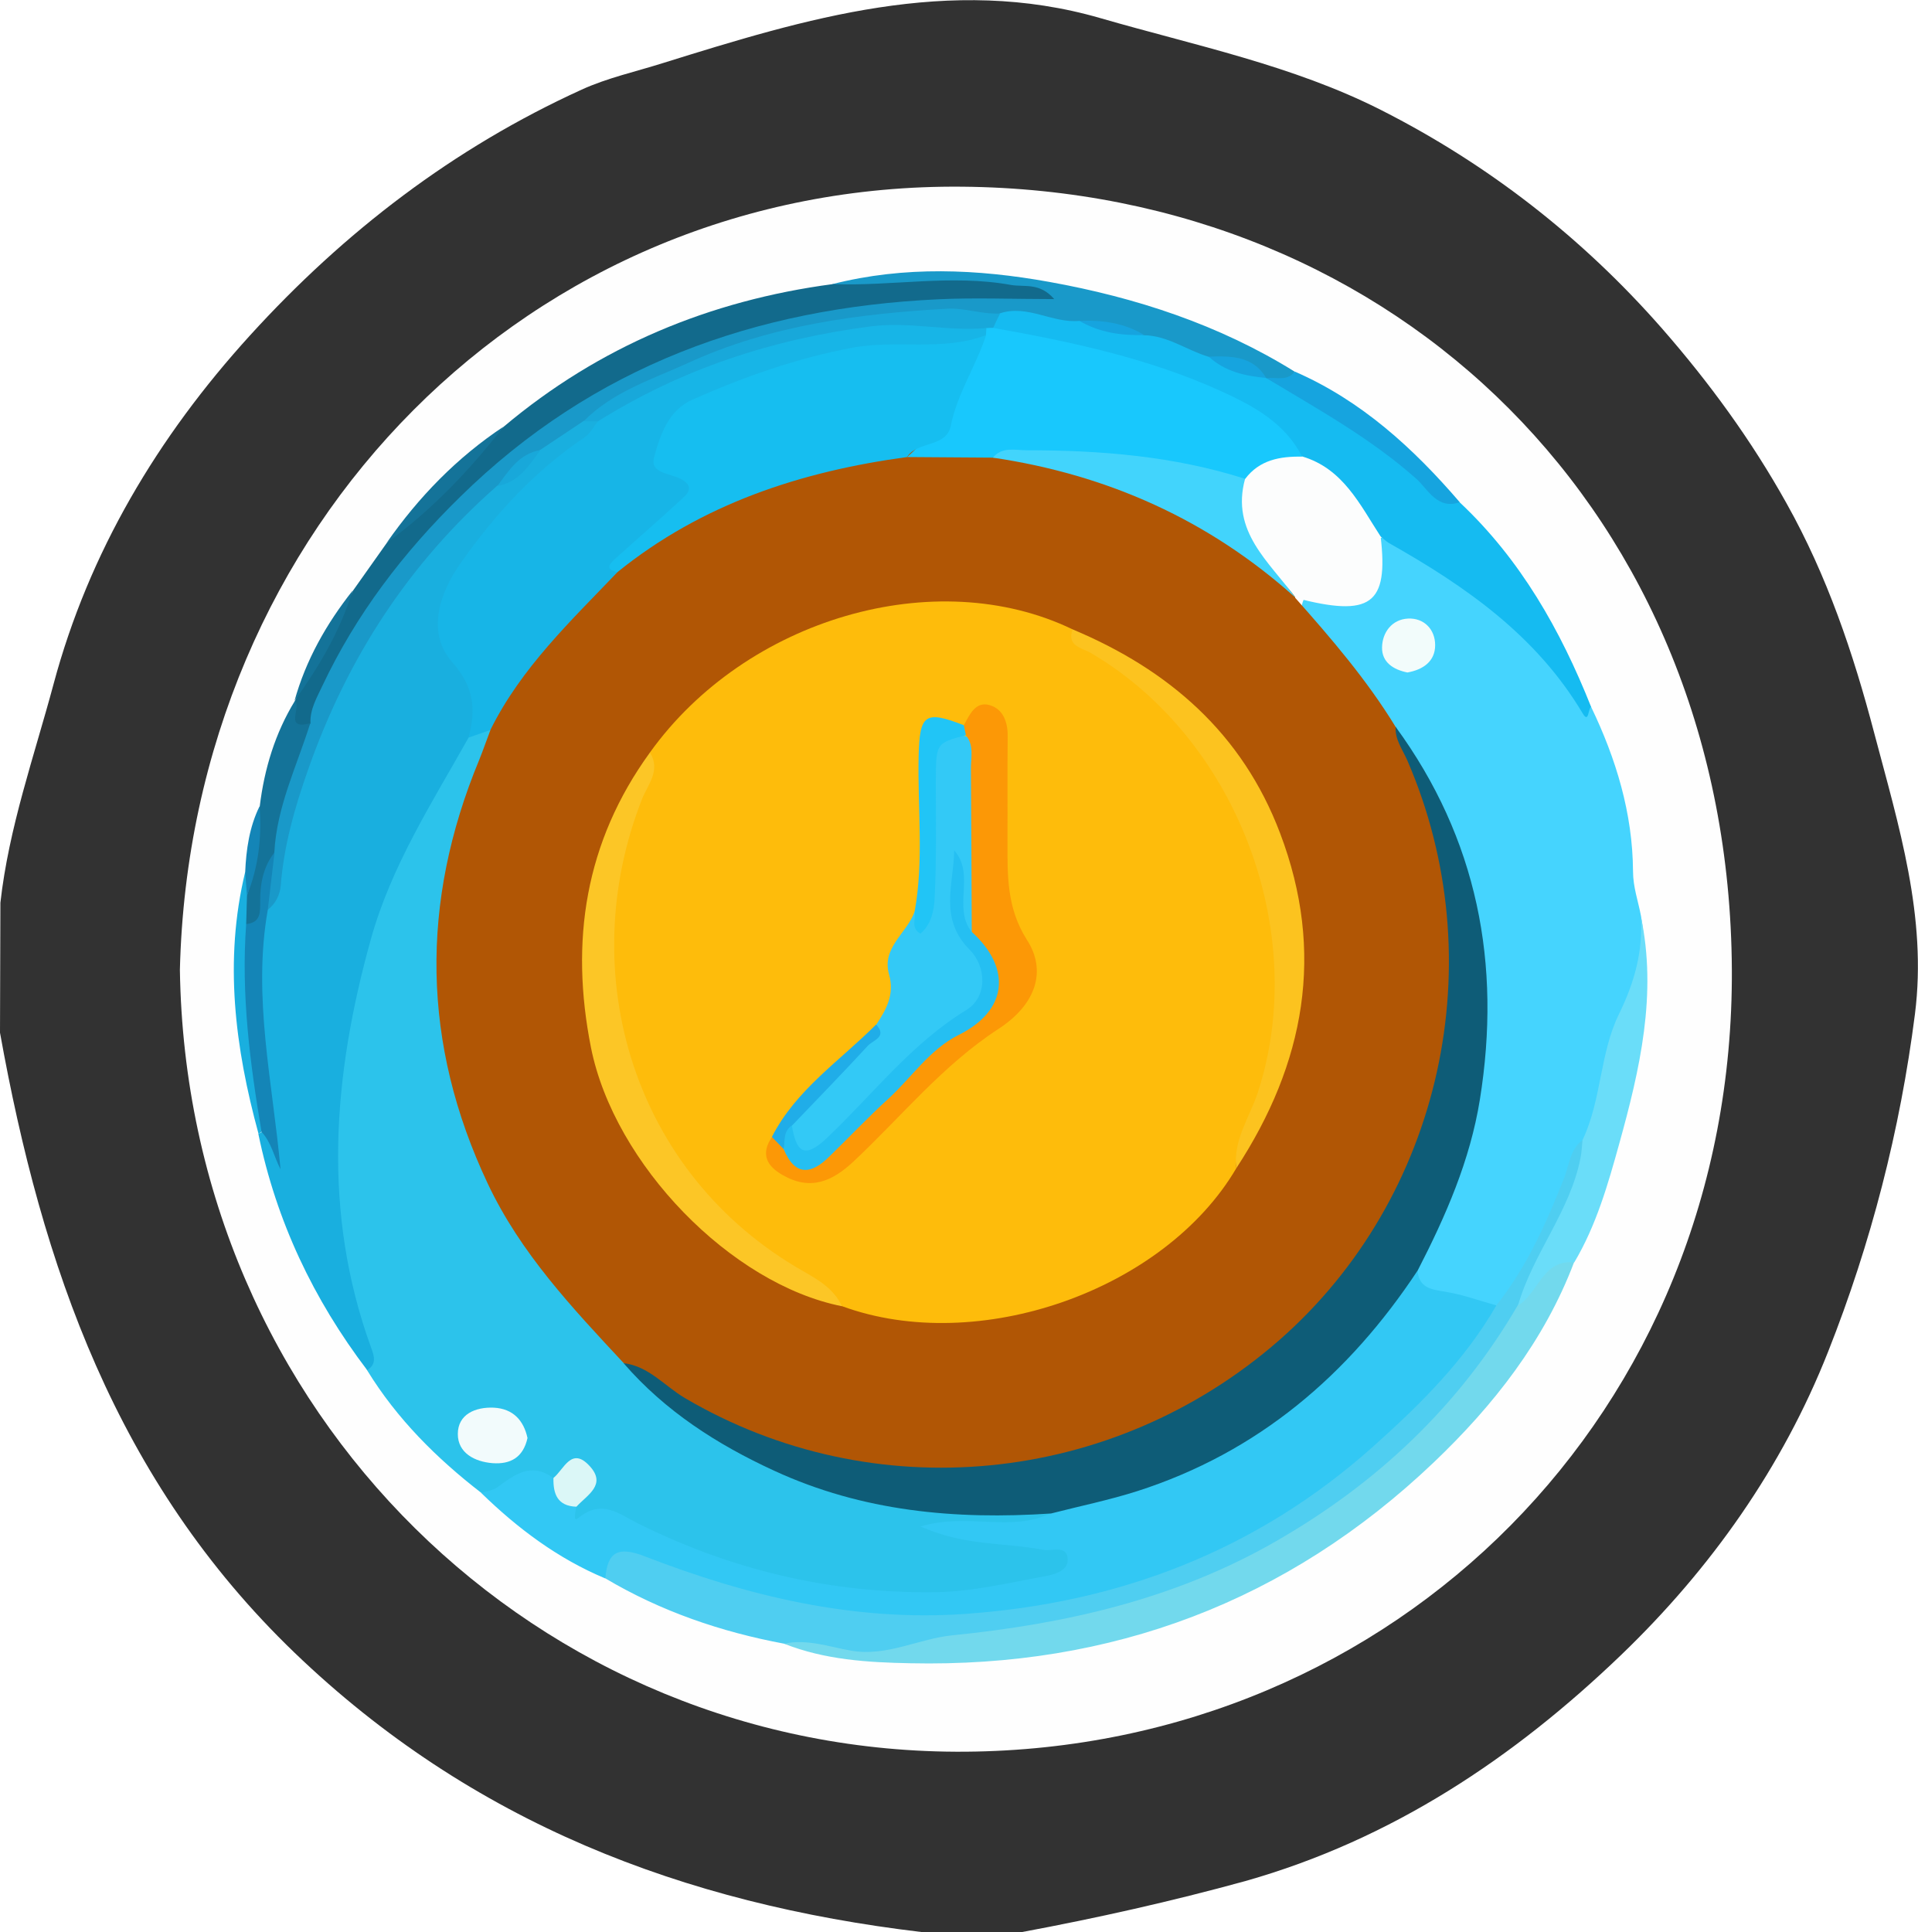
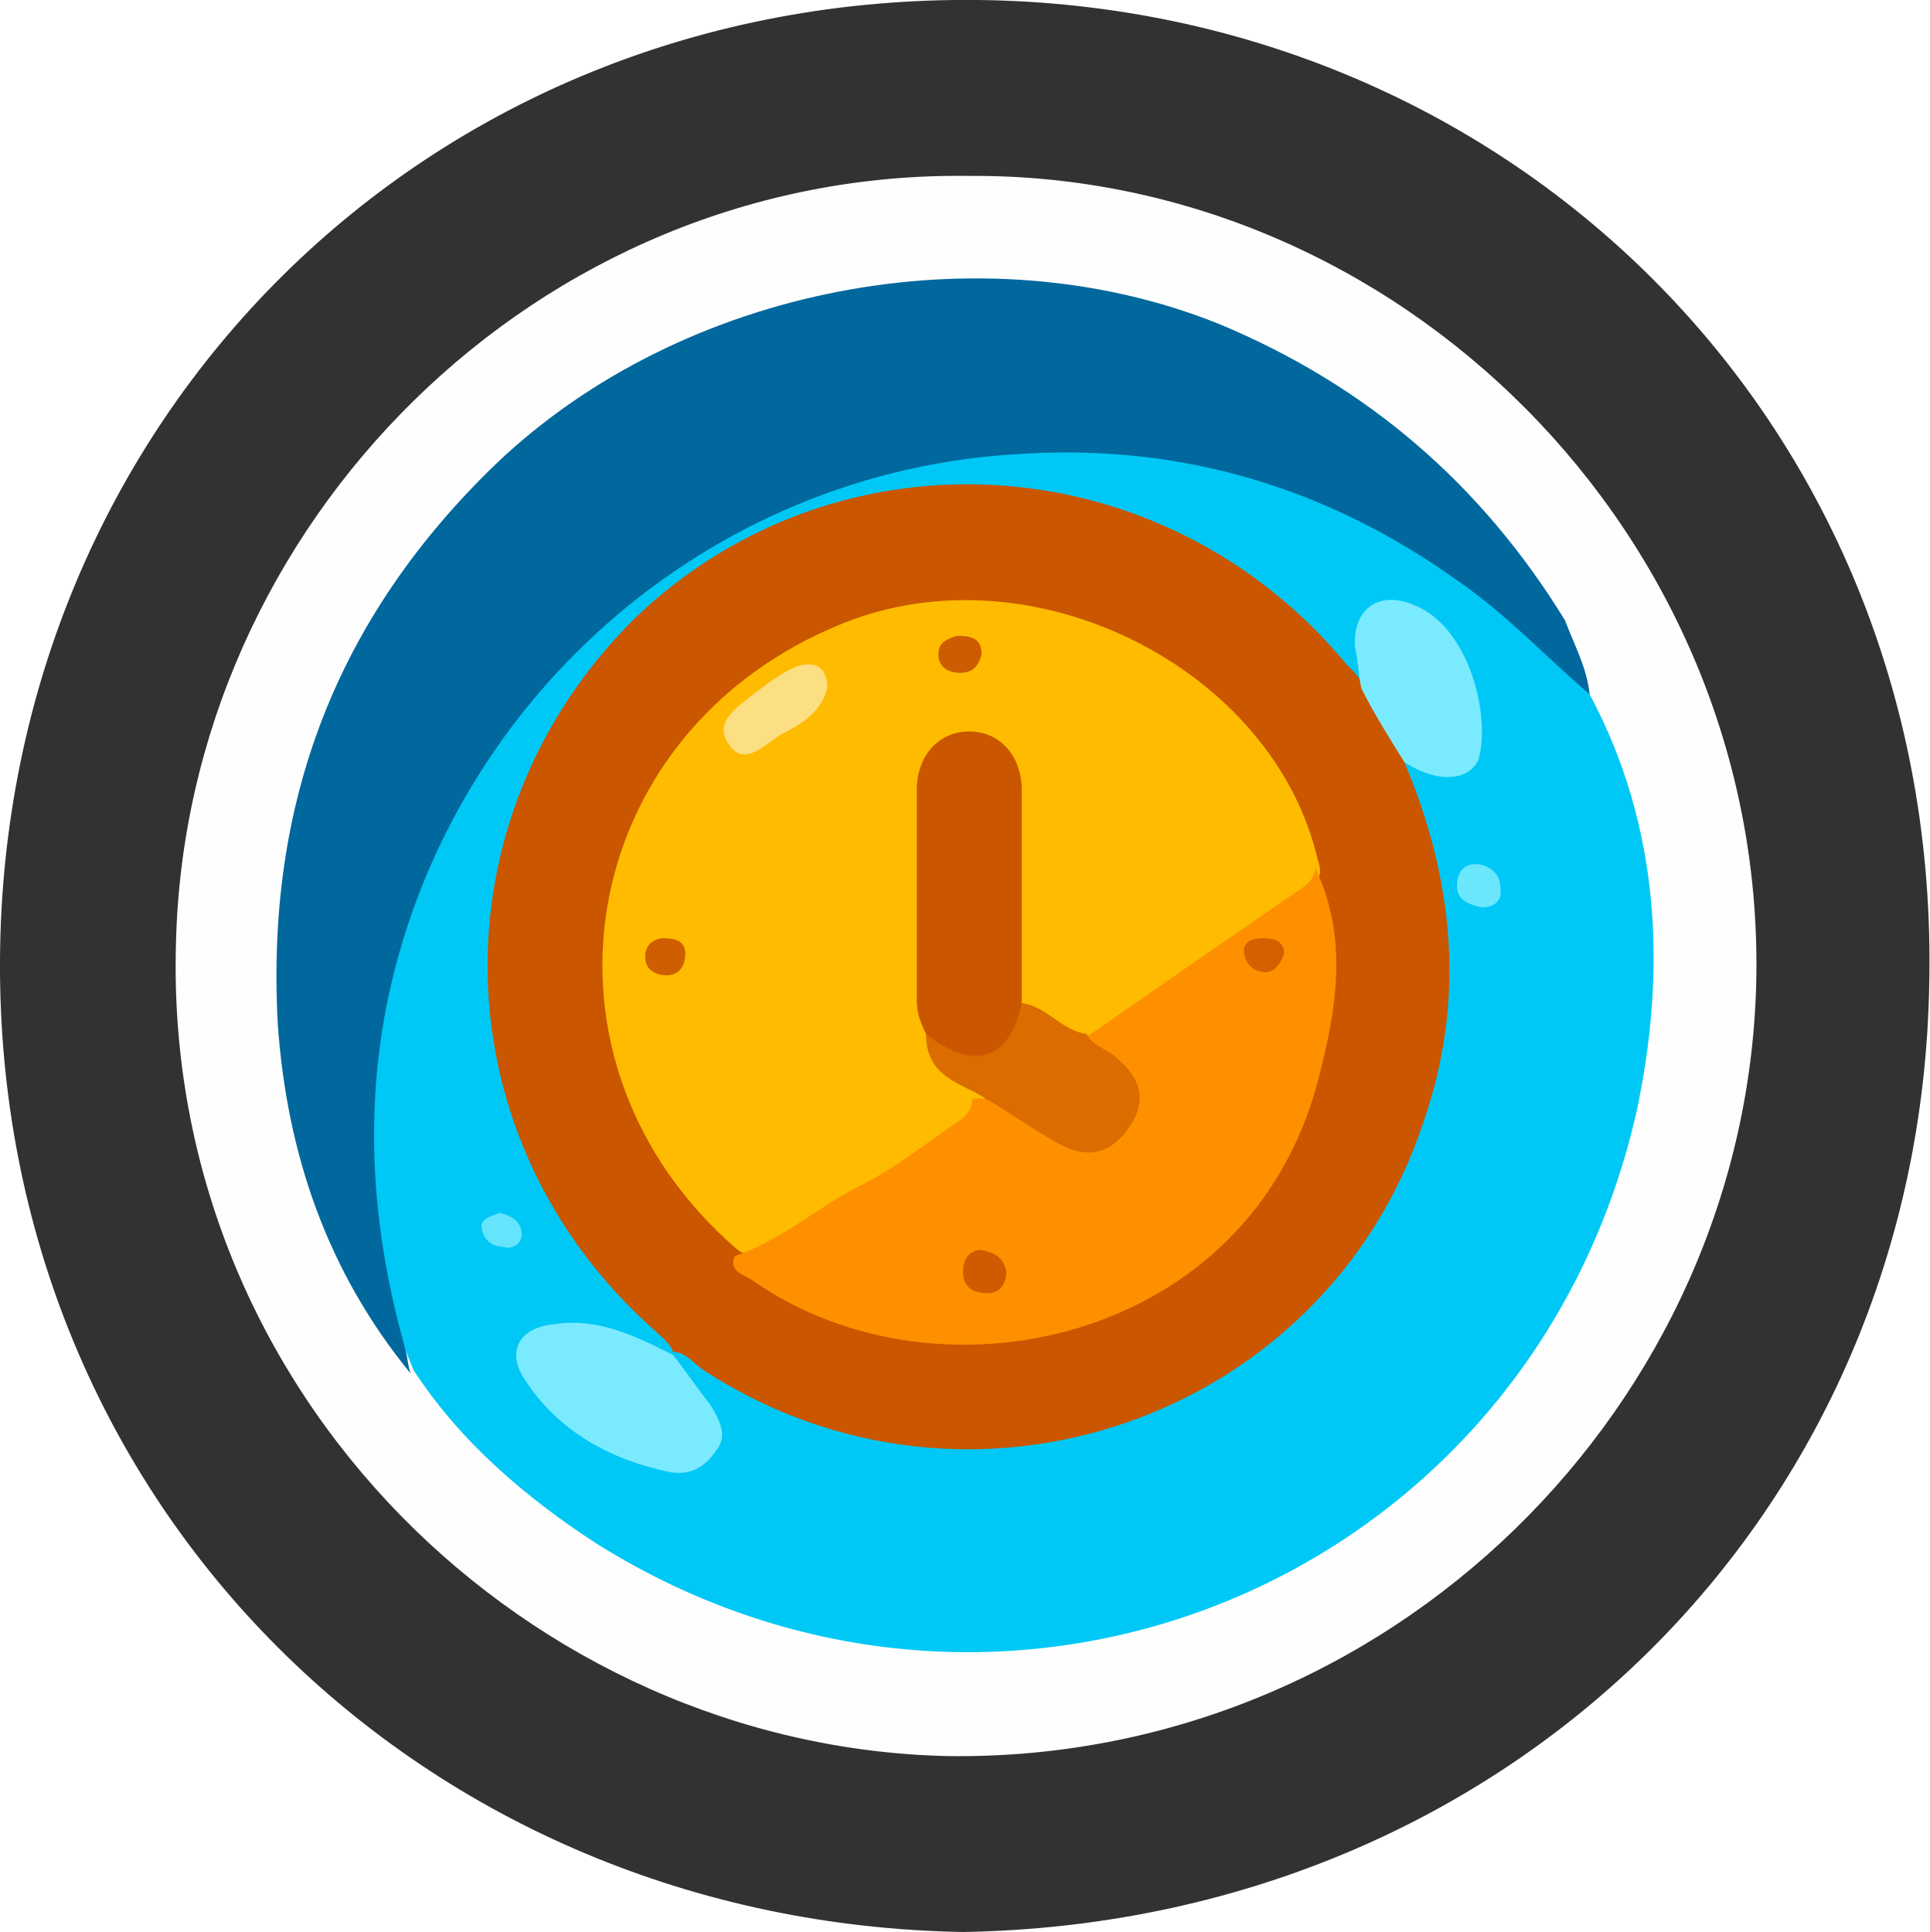
- <svg xmlns="http://www.w3.org/2000/svg" version="1.1" id="Camada_1" x="0px" y="0px" viewBox="0 0 96.05 96.76" style="enable-background:new 0 0 96.05 96.76;" xml:space="preserve">
+ <svg xmlns="http://www.w3.org/2000/svg" version="1.1" id="Camada_1" x="0px" y="0px" viewBox="0 0 62.5 62.6" style="enable-background:new 0 0 62.5 62.6;" xml:space="preserve">
  <style type="text/css">
	.st0{fill:#323232;}
	.st1{fill:#FEFEFE;}
- 	.st2{fill:#2CC3EB;}
- 	.st3{fill:#45D4FE;}
- 	.st4{fill:#19AFDF;}
- 	.st5{fill:#32C8F4;}
- 	.st6{fill:#4FCEF1;}
- 	.st7{fill:#15BBF1;}
- 	.st8{fill:#72D9ED;}
- 	.st9{fill:#1999C9;}
- 	.st10{fill:#126A8C;}
- 	.st11{fill:#6ADDF9;}
- 	.st12{fill:#16A4DF;}
- 	.st13{fill:#147399;}
- 	.st14{fill:#1485B7;}
- 	.st15{fill:#B15605;}
- 	.st16{fill:#0E5C77;}
- 	.st17{fill:#17B5E7;}
- 	.st18{fill:#F2FBFC;}
- 	.st19{fill:#DBF7F7;}
- 	.st20{fill:#FCFDFD;}
- 	.st21{fill:#F2FCFB;}
- 	.st22{fill:#18A8DA;}
- 	.st23{fill:#18C8FD;}
- 	.st24{fill:#FEBC0B;}
- 	.st25{fill:#16BEF0;}
- 	.st26{fill:#FCC626;}
- 	.st27{fill:#FCC31F;}
- 	.st28{fill:#42D4FC;}
- 	.st29{fill:#33C9F6;}
- 	.st30{fill:#FC9806;}
- 	.st31{fill:#21C5F6;}
- 	.st32{fill:#20ADE8;}
- 	.st33{fill:#25BFF2;}
+ 	.st2{fill:#00C8F6;}
+ 	.st3{fill:#00689D;}
+ 	.st4{fill:#CA5600;}
+ 	.st5{fill:#7AEBFE;}
+ 	.st6{fill:#6BE7FD;}
+ 	.st7{fill:#64E5FD;}
+ 	.st8{fill:#FEBB00;}
+ 	.st9{fill:#FE9000;}
+ 	.st10{fill:#DB6C00;}
+ 	.st11{fill:#FCDF82;}
+ 	.st12{fill:#CE5E00;}
+ 	.st13{fill:#CD5C00;}
+ 	.st14{fill:#CF5A00;}
+ 	.st15{fill:#D46000;}
</style>
  <g>
-     <path class="st0" d="M51.2,96.76c-1.69,0-3.37,0-5.06,0c-11.91-1.42-22.51-5.46-31.39-13.99C5.82,74.18,2.1,63.4,0,51.72   c0.01-2.17,0.01-4.34,0.02-6.51c0.42-3.76,1.69-7.33,2.66-10.94c1.77-6.61,5.22-12.39,9.84-17.47c4.73-5.2,10.2-9.39,16.61-12.31   c1.29-0.59,2.71-0.9,4.07-1.33c7.16-2.23,14.36-4.44,21.92-2.25c4.73,1.37,9.63,2.36,14.05,4.6c5.37,2.72,10.09,6.4,14.07,10.94   c2.37,2.71,4.48,5.6,6.24,8.76c2.03,3.62,3.34,7.5,4.39,11.5c1.22,4.62,2.66,9.21,2.04,14.08c-0.74,5.81-2.2,11.48-4.35,16.91   c-2.29,5.8-5.88,10.87-10.35,15.17c-5.39,5.18-11.5,9.26-18.84,11.34C58.66,95.23,54.95,96.06,51.2,96.76z" />
-     <path class="st1" d="M9.01,48.57C9.55,26.33,26.59,9.14,48.2,9.35C70,9.55,86.61,25.77,86.74,48.55   c0.12,22.18-16.87,39.01-38.37,39.18C26.99,87.9,9.34,70.8,9.01,48.57z" />
-     <path class="st2" d="M24.11,74.77c-2.24-1.73-4.23-3.71-5.72-6.14c-1.49-3.96-2.12-8.05-1.9-12.27c0.37-7.15,2.37-13.74,6.73-19.52   c0.39-0.36,0.81-0.6,1.35-0.34c0.51,0.88-0.09,1.61-0.35,2.37c-3.39,9.59-2.16,18.33,4.68,26.08c0.91,1.03,1.74,2.13,2.77,3.05   c4.62,4.89,10.37,7.12,17.01,7.35c1.34,0.05,2.76-0.4,4.01,0.48c-0.18,0.92-0.96,0.77-1.57,0.82c-1.04,0.09-2.09,0.02-3.14,0.03   c1.45-0.01,2.86,0.26,4.29,0.45c0.63,0.08,1.5,0.01,1.54,0.88c0.05,0.85-0.72,1.21-1.44,1.37c-2.7,0.59-5.39,1.14-8.19,0.82   c-4.38-0.5-8.62-1.48-12.56-3.53c-0.72-0.37-1.45-0.51-2.26-0.34c-0.4,0.08-0.88,0.12-0.89-0.53c0.06-0.29,0.23-0.53,0.38-0.78   c0.2-0.34,0.6-0.73,0.23-1.09c-0.48-0.46-0.81,0.14-1.2,0.33C26.55,73.83,25.43,75.02,24.11,74.77z" />
-     <path class="st3" d="M79.69,35.4c1.25,2.6,2.08,5.32,2.1,8.23c0,0.8,0.26,1.5,0.4,2.25c0.28,1.62,0.21,3.17-0.51,4.71   c-0.97,2.06-0.87,4.47-1.97,6.5c-1.11,2.04-1.7,4.3-2.89,6.3c-0.52,0.87-0.92,1.82-1.99,2.17c-0.97,0.06-1.88-0.28-2.81-0.49   c-0.76-0.17-1.3-0.59-1.33-1.45c0.09-0.92,0.63-1.66,0.99-2.48c3.7-8.4,3.1-16.46-1.89-24.18c-1.17-1.72-2.36-3.42-3.74-4.98   c-0.47-0.53-1.15-1.09-0.74-1.99c0.05-0.02,0.11-0.06,0.17-0.07c2.84-0.1,2.84-0.1,3.52-2.93c1.11-0.43,1.96,0.29,2.7,0.83   c2.07,1.49,4.06,3.09,5.94,4.84C78.51,33.48,78.6,34.8,79.69,35.4z" />
-     <path class="st4" d="M23.47,36.94c-1.83,3.26-3.86,6.4-4.89,10.08c-1.91,6.85-2.47,13.68,0.02,20.51c0.16,0.43,0.25,0.8-0.21,1.09   c-2.69-3.54-4.55-7.46-5.45-11.83c0.08-0.04,0.16-0.09,0.24-0.13c0.17,0.05,0.33,0.14,0.42,0.3c0.09,0.14,0.17,0.29,0.15,0.47   c-0.81-3.86-1.67-7.71-0.71-11.69c0.54-1.03,0.54-2.19,0.76-3.29c1.04-5.25,3.44-9.88,6.66-14.1c1.19-1.57,2.43-3.11,4.09-4.24   c0.99-0.34,1.65-1.09,2.28-1.87c0.73-0.62,1.5-1.19,2.46-1.43c0.28-0.01,0.53,0.07,0.73,0.27c0.09,0.89-0.62,1.24-1.16,1.66   c-1.94,1.51-3.64,3.26-5.06,5.27c-1.62,2.29-1.67,3.43-0.02,5.79C24.58,34.98,24.11,35.95,23.47,36.94z" />
-     <path class="st5" d="M71,63.62c0.06,0.87,0.66,0.96,1.37,1.07c0.87,0.14,1.72,0.45,2.58,0.69c0.29,0.83-0.26,1.37-0.69,1.93   c-5.89,7.68-13.59,12.31-23.21,13.72c-6.1,0.89-11.95-0.08-17.65-2.2c-1.13-0.42-2.1-0.47-3.09,0.22c-2.37-0.99-4.38-2.5-6.21-4.28   c0.28-0.09,0.6-0.13,0.82-0.29c0.86-0.63,1.69-1.27,2.78-0.46c0.54,0.35,0.82,0.92,1.15,1.44c0.01,0.21-0.21,0.84,0.14,0.55   c1.16-0.94,2.01-0.19,2.93,0.27c4.72,2.36,9.72,3.54,14.98,3.46c1.82-0.03,3.64-0.47,5.45-0.8c0.48-0.09,1.21-0.28,1.12-0.93   c-0.09-0.63-0.78-0.31-1.21-0.39c-1.94-0.37-3.98-0.19-6.15-1.17c2.34-0.71,4.53,0.31,6.5-0.66c0.31-0.75,1.04-0.73,1.66-0.87   c6.43-1.41,11.46-4.9,15.36-10.15C69.99,64.31,70.09,63.47,71,63.62z" />
-     <path class="st6" d="M30.32,79.05c0.1-1.35,0.66-1.61,1.96-1.11c5.16,2,10.48,3.28,16.05,2.89c7.71-0.54,14.61-3.17,20.44-8.38   c2.35-2.1,4.59-4.31,6.18-7.08c1.53-1.93,2.51-4.14,3.4-6.4c0.25-0.65,0.29-1.41,0.92-1.88c0.69,1.22-0.02,2.29-0.46,3.34   c-0.73,1.74-1.77,3.34-2.41,5.13c-2.97,5.33-7.3,9.25-12.58,12.21c-4.96,2.79-10.38,3.82-15.92,4.67   c-2.94,0.46-5.76,0.45-8.63-0.12C36.11,81.73,33.1,80.7,30.32,79.05z" />
-     <path class="st7" d="M79.69,35.4c-0.16,0.11-0.11,0.85-0.42,0.33c-2.32-3.9-5.87-6.37-9.7-8.53c-0.15-0.09-0.28-0.22-0.42-0.33   c-0.53,0.08-0.75-0.33-0.92-0.69c-0.72-1.46-1.95-2.36-3.32-3.11c-2.88-3.64-7.23-4.26-11.3-5.45c-1.29-0.38-2.76-0.12-3.88-1.1   c-0.2-0.4-0.05-0.74,0.17-1.07c1.43-0.78,2.75,0.11,4.12,0.27c1.05,0.3,2.09,0.64,3.2,0.6c1.19,0.09,2.24,0.6,3.28,1.13   c0.81,0.6,1.77,0.85,2.71,1.14c0.16,0.04,0.32,0.1,0.47,0.16c3.11,1.47,5.92,3.39,8.41,5.76c0.3,0.28,0.51,0.69,1.01,0.64   C76.16,28.02,78.16,31.56,79.69,35.4z" />
-     <path class="st8" d="M39.27,82.32c1.16-0.25,2.26,0.16,3.36,0.35c1.8,0.31,3.37-0.6,5.08-0.77c5.67-0.57,11.17-1.82,16.18-4.7   c5.06-2.9,9.18-6.77,12.13-11.83c0.4-0.52,0.62-1.14,1.04-1.65c0.48-0.58,0.97-1.1,1.78-0.51c-1.49,3.94-4.04,7.18-7.03,10.03   c-7.32,6.97-16.13,10.28-26.23,10.06C43.47,83.26,41.31,83.13,39.27,82.32z" />
-     <path class="st9" d="M54.06,16.07c-1.35,0.13-2.59-0.83-3.97-0.38c-1.43,0.91-3.05,0.32-4.54,0.4c-4.51,0.25-8.71,1.45-12.73,3.39   c-1.18,0.57-2.36,1.15-3.6,1.61c-0.72,0.48-1.44,0.96-2.16,1.44c-0.82,0.49-1.35,1.31-2.16,1.8c-4.43,3.89-7.51,8.63-9.47,14.22   c-0.68,1.93-1.21,3.8-1.37,5.81c-0.04,0.47-0.27,0.92-0.67,1.22c-0.81-0.91,0.01-1.89-0.14-2.83c0.1-2.35,1.11-4.46,1.79-6.65   c1.02-3.66,3.09-6.75,5.62-9.48c1.53-1.65,3.13-3.3,4.95-4.69c6.9-5.25,14.69-7.62,23.32-7.32c0.82,0.03,1.64,0.01,2.46,0.01   c-2.62,0.01-5.25-0.39-7.87,0.09c-0.62,0.11-1.33,0.1-1.83-0.48c3.61-0.92,7.27-0.76,10.87-0.11c4.33,0.78,8.5,2.14,12.28,4.49   c-0.28,0.94-0.89,0.48-1.42,0.33l0,0c-0.86-0.64-1.93-0.7-2.88-1.07c-1.09-0.32-2.04-1.06-3.24-1.08   C56.25,16.45,55.13,16.35,54.06,16.07z" />
-     <path class="st10" d="M41.7,14.23c2.97,0.11,5.95-0.5,8.93,0.04c0.67,0.12,1.44-0.14,2.17,0.71c-2.08,0-3.96-0.08-5.83,0.01   c-9.15,0.43-17.25,3.34-23.92,9.89c-2.86,2.8-5.21,5.88-6.91,9.48c-0.28,0.6-0.62,1.17-0.59,1.86c-0.16,0.25-0.39,0.53-0.67,0.3   c-0.49-0.4-0.21-0.94-0.1-1.42l-0.01,0c0.92-1.87,1.9-3.7,2.91-5.52c0.57-0.8,1.13-1.6,1.7-2.4c1.97-1.92,3.88-3.91,5.86-5.82   C30.01,17.35,35.54,15.05,41.7,14.23z" />
-     <path class="st11" d="M78.85,63.22c-1.6-0.15-1.79,1.55-2.82,2.16c0.74-2.59,2.61-4.71,3.13-7.39c0.06-0.29,0.07-0.59,0.1-0.89   c0.96-2.01,0.86-4.35,1.83-6.32c0.78-1.59,1.21-3.16,1.09-4.9c0.83,3.91-0.05,7.69-1.08,11.4C80.54,59.3,79.95,61.37,78.85,63.22z" />
-     <path class="st12" d="M63.43,18.94c0.49-0.06,1.04,0.17,1.42-0.33c3.33,1.45,5.93,3.83,8.26,6.54C72,25.55,71.5,24.49,70.96,24   C68.67,21.96,66.02,20.5,63.43,18.94z" />
-     <path class="st13" d="M14.77,35.1c0.35,0.31-0.57,1.49,0.77,1.12c-0.67,2.14-1.68,4.18-1.8,6.47c-0.26,0.94-0.62,1.86-0.54,2.87   c0.05,0.62-0.14,1.06-0.91,0.81c-0.25-0.48-0.14-0.99-0.1-1.5c0.41-1.47,0.58-2.99,0.82-4.49C13.24,38.5,13.78,36.72,14.77,35.1z" />
-     <path class="st4" d="M12.37,44.85c-0.01,0.48-0.03,0.96-0.04,1.43c0.31,0.38,0.46,0.81,0.41,1.31c-0.22,2.49,0.09,4.94,0.57,7.38   c0.11,0.58,0.16,1.18-0.21,1.71c-0.05,0.04-0.1,0.07-0.15,0.11c-1.18-4.32-1.74-8.68-0.67-13.12   C12.58,44.05,12.51,44.45,12.37,44.85z" />
-     <path class="st13" d="M25.23,21.36c-1.71,2.19-3.6,4.19-5.86,5.82C20.97,24.89,22.89,22.91,25.23,21.36z" />
-     <path class="st13" d="M17.66,29.58c-0.62,2.02-1.68,3.81-2.91,5.52C15.32,33.05,16.35,31.24,17.66,29.58z" />
-     <path class="st14" d="M12.37,44.85c-0.03-0.39-0.06-0.78-0.09-1.17c0.05-1.14,0.21-2.26,0.72-3.3   C13.12,41.92,12.95,43.41,12.37,44.85z" />
-     <path class="st15" d="M64.87,29.94c1.81,2.04,3.59,4.11,5.02,6.45c3.95,6.88,4.23,14.12,1.28,21.28   c-3.86,9.39-11.03,14.86-21.21,16.1c-5.78,0.7-11.18-0.49-16.15-3.59c-0.92-0.57-1.55-1.51-2.58-1.92c-2.57-2.76-5.16-5.5-6.8-8.98   C21.12,52.27,21.04,45.2,24,38.06c0.2-0.49,0.37-1,0.56-1.49c-0.52-0.73,0.09-1.23,0.41-1.74c1.6-2.51,3.7-4.59,5.84-6.64   c4.34-3.46,9.37-5.15,14.81-5.78c1.27,0.02,2.55-0.1,3.82,0.04c3.62,0.59,7.15,1.44,10.36,3.33c1.71,1.01,3.35,2.09,4.78,3.47   C64.78,29.44,64.96,29.63,64.87,29.94z" />
-     <path class="st16" d="M31.23,68.27c1.26,0.15,2.05,1.14,3.06,1.74c9.44,5.56,21.43,4.41,29.78-2.89c8.15-7.14,10.77-19,6.41-29.05   c-0.24-0.54-0.62-1.04-0.58-1.67c4.1,5.61,5.31,11.88,4.22,18.67c-0.49,3.05-1.71,5.83-3.11,8.55c-3.46,5.24-8,9.12-14.05,11.06   c-1.41,0.45-2.88,0.75-4.32,1.12c-4.78,0.32-9.44-0.1-13.86-2.14C35.91,72.34,33.31,70.67,31.23,68.27z" />
-     <path class="st17" d="M30.93,28.65c-2.35,2.46-4.83,4.8-6.37,7.91c-0.36,0.13-0.72,0.25-1.09,0.38c0.36-1.4,0.31-2.49-0.83-3.79   c-1.27-1.45-0.66-3.41,0.44-4.96c1.71-2.43,3.7-4.61,6.19-6.28c0.28-0.19,0.46-0.54,0.68-0.81c1.46-1.59,3.47-2.23,5.39-2.96   c4.47-1.68,9.06-2.81,13.9-1.94c0.17,0.1,0.27,0.25,0.3,0.45c-0.56,1.23-1.69,0.93-2.65,0.93c-3.94,0.03-7.69,0.83-11.25,2.53   c-0.91,0.43-1.6,1.01-2.01,1.93c-0.25,0.55-0.28,1.05,0.32,1.38c1.44,0.79,0.81,1.59,0.02,2.38c-0.68,0.67-1.56,1.1-2.26,1.75   C31.36,27.86,30.86,28.06,30.93,28.65z" />
-     <path class="st18" d="M26.42,72.02c-0.22,0.99-0.87,1.32-1.74,1.26c-0.92-0.07-1.75-0.52-1.75-1.46c0-0.99,0.88-1.36,1.8-1.32   C25.7,70.55,26.23,71.14,26.42,72.02z" />
-     <path class="st19" d="M28.87,75.46c-0.95-0.03-1.17-0.64-1.15-1.44c0.53-0.43,0.9-1.59,1.81-0.6   C30.4,74.36,29.41,74.87,28.87,75.46z" />
-     <path class="st20" d="M64.87,29.94l0.01-0.02c-0.41-0.59-0.98-1.05-1.52-1.49c-1.49-1.23-1.79-2.73-1.24-4.5   c0.73-1.23,1.73-1.68,3.1-1.07c2.05,0.61,2.89,2.41,3.93,4.01C69.55,30.28,68.66,30.93,64.87,29.94z" />
-     <path class="st21" d="M70.49,33.68c-0.7-0.14-1.28-0.51-1.27-1.25c0.01-0.76,0.5-1.41,1.3-1.45c0.8-0.04,1.36,0.54,1.36,1.33   C71.88,33.12,71.28,33.54,70.49,33.68z" />
-     <path class="st22" d="M49.4,16.43c-1.94,0.18-3.83-0.34-5.82-0.08c-4.91,0.64-9.45,2.13-13.63,4.75c-0.24,0-0.48,0-0.72,0   c1.46-1.49,3.44-2.1,5.25-2.93c4.1-1.88,8.52-2.46,12.97-2.71c0.84-0.05,1.74,0.29,2.64,0.24c-0.12,0.24-0.24,0.48-0.35,0.73   C49.63,16.54,49.52,16.54,49.4,16.43z" />
-     <path class="st14" d="M13.1,56.69c-0.58-3.44-1.03-6.9-0.77-10.41c0.76-0.07,0.7-0.64,0.7-1.16c0-0.88,0.16-1.72,0.72-2.43   c-0.11,0.96-0.23,1.93-0.34,2.89c-0.77,4.36,0.25,8.64,0.64,12.98C13.72,57.92,13.59,57.21,13.1,56.69z" />
-     <path class="st22" d="M24.91,24.34c0.58-0.77,1.09-1.62,2.16-1.8C26.49,23.31,25.99,24.16,24.91,24.34z" />
-     <path class="st23" d="M49.4,16.43c0.11-0.01,0.23-0.01,0.34-0.01c3.92,0.7,7.8,1.52,11.46,3.19c1.64,0.75,3.16,1.59,4.02,3.26   c-1.11-0.02-2.14,0.16-2.86,1.12c-0.69,0.48-1.37,0.09-2.05-0.04c-3.5-0.63-7.02-1.02-10.58-1.03c-1.43-0.01-2.87-0.02-4.3-0.03   c1.63-1.37,2.25-3.36,3.18-5.16c0.18-0.35,0.57-0.59,0.77-0.95C49.39,16.66,49.4,16.54,49.4,16.43z" />
-     <path class="st12" d="M60.54,17.86c1.11-0.03,2.21-0.05,2.88,1.07C62.37,18.83,61.36,18.62,60.54,17.86z" />
-     <path class="st12" d="M54.06,16.07c1.14-0.05,2.25,0.1,3.25,0.71C56.17,16.81,55.07,16.66,54.06,16.07z" />
-     <path class="st24" d="M61.92,58.51c-3.61,6.14-12.94,9.4-19.74,6.91c-2.87-1.83-5.84-3.49-7.91-6.36   c-4.46-6.17-5.11-12.71-2.29-19.69c0.22-0.55,0.61-1.04,0.57-1.68c4.81-6.71,14.31-9.48,21.17-6.17c0.12,0.37,0.4,0.59,0.73,0.74   c8.03,3.64,12.84,16.46,7.77,25.23C62.05,57.8,61.86,58.12,61.92,58.51z" />
-     <path class="st25" d="M49.39,16.78c-0.5,1.55-1.44,2.91-1.77,4.54c-0.22,1.11-1.67,0.75-2.19,1.57c-5.31,0.72-10.27,2.34-14.5,5.76   c-0.71-0.14-0.34-0.46-0.09-0.69c1.06-0.96,2.15-1.9,3.2-2.87c0.31-0.29,0.83-0.66,0.09-1.09c-0.53-0.3-1.59-0.27-1.37-1.09   c0.3-1.12,0.71-2.36,1.93-2.9c2.56-1.13,5.17-2.06,7.97-2.59C44.91,16.99,47.21,17.62,49.39,16.78z" />
-     <path class="st26" d="M32.55,37.69c0.56,0.88-0.1,1.6-0.39,2.32c-3.45,8.76-0.43,18.82,8.06,23.65c0.79,0.45,1.55,0.9,1.95,1.76   c-5.55-1.1-11.4-7.11-12.57-12.95C28.54,47.14,29.3,42.17,32.55,37.69z" />
-     <path class="st27" d="M61.92,58.51c-0.17-1.41,0.67-2.55,1.08-3.8c2.62-8.03-1.06-17.73-8.37-22.01c-0.44-0.26-1.21-0.33-0.91-1.18   c4.82,2.02,8.5,5.21,10.39,10.2C66.39,47.71,65.35,53.27,61.92,58.51z" />
-     <path class="st28" d="M49.73,22.92c0.46-0.56,1.11-0.37,1.68-0.37c3.71,0,7.38,0.29,10.95,1.43c-0.73,2.65,1.22,4.16,2.52,5.95   C60.55,26.04,55.47,23.77,49.73,22.92z" />
-     <path class="st29" d="M43.89,51.31c0.51-0.76,0.92-1.52,0.64-2.5c-0.39-1.36,0.91-2.08,1.28-3.16c0.95-0.2,0.68-0.99,0.69-1.57   c0.04-1.83,0.01-3.67,0.02-5.5c0.01-2.32,0.08-2.36,2.28-1.55c0.79,3.05,0.45,6.12,0.23,9.19c-0.45,0.84-0.81,0.57-1-0.13   c-0.17-0.62-0.05-1.29-0.06-1.7c-0.08,1.04-0.07,2.17,1.07,3.17c0.88,0.77,0.62,2.72-0.4,3.39c-2.64,1.74-4.57,4.22-6.87,6.31   c-1.28,1.16-1.7,1.04-2.4-0.58c0.3-1.33,1.56-1.88,2.32-2.84C42.38,52.95,43.46,52.41,43.89,51.31z" />
-     <path class="st30" d="M48.67,46.66c-0.01-2.71-0.02-5.42-0.04-8.13c-0.01-0.57,0.17-1.19-0.25-1.7c-0.23-0.13-0.24-0.3-0.11-0.5   c0.29-0.53,0.58-1.21,1.28-1.02c0.69,0.19,0.93,0.85,0.92,1.58c-0.02,1.74,0,3.48-0.01,5.21c0,1.72-0.05,3.37,0.98,4.98   c0.98,1.52,0.48,3.21-1.43,4.45c-2.81,1.83-4.87,4.4-7.26,6.64c-1.07,1-2.16,1.48-3.55,0.68c-0.81-0.46-1.11-1.06-0.54-1.9   c0.38,0,0.65,0.19,0.87,0.47c0.51,1.05,1.13,0.85,1.82,0.17c1.53-1.52,3.05-3.05,4.58-4.57c0.42-0.42,0.82-0.87,1.33-1.2   C49.97,50.04,50.16,49.35,48.67,46.66z" />
-     <path class="st31" d="M48.27,36.32c0.04,0.17,0.07,0.33,0.11,0.5c-1.51,0.4-1.5,0.4-1.51,2.33c0,1.96,0.04,3.91-0.06,5.86   c-0.03,0.59-0.17,1.29-0.71,1.75c-0.51-0.29-0.21-0.74-0.29-1.11c0.47-2.58,0.14-5.19,0.2-7.79   C46.06,35.78,46.32,35.56,48.27,36.32z" />
-     <path class="st32" d="M39.25,57.55c-0.2-0.2-0.39-0.41-0.59-0.61c1.21-2.37,3.42-3.82,5.22-5.63c0.58,0.62-0.16,0.79-0.41,1.06   c-1.25,1.36-2.54,2.68-3.81,4.01C39.29,56.69,39.73,57.28,39.25,57.55z" />
-     <path class="st33" d="M39.25,57.55c0.07-0.42-0.03-0.89,0.41-1.18c0.22,1.27,0.58,1.74,1.76,0.62c2.29-2.17,4.21-4.71,6.97-6.4   c1.08-0.66,1.02-2.17,0.18-3.02c-1.56-1.56-0.8-3.28-0.78-4.98c1.07,1.2-0.08,2.84,0.86,4.06c2.06,1.87,1.79,3.98-0.63,5.18   c-1.48,0.74-2.36,2.14-3.55,3.22c-1.01,0.92-1.95,1.92-2.93,2.87C40.64,58.82,39.82,58.93,39.25,57.55z" />
+     <path class="st0" d="M31.2,62.6C13.7,62.3-0.1,48.8,0,31.1C0.1,13.6,13.8-0.2,31.7,0c17.3,0.2,31.2,13.8,30.8,31.9   C62.2,49.1,48.8,62.3,31.2,62.6z" />
+     <path class="st1" d="M31.4,5.7c13.9-0.1,25.7,11.6,25.5,25.9C56.7,45.5,45,57.1,30.7,56.9C17.2,56.6,5.3,45.2,5.7,30.6   C6,17,17.4,5.5,31.4,5.7z" />
+     <path class="st2" d="M51.5,22.5c2.3,4.3,2.5,9,1.5,13.6C49.5,51.3,32.5,58.3,19.3,50c-2.3-1.5-4.4-3.3-5.9-5.6   c-3.8-9-0.1-20.3,8-25.9c4.1-2.9,8.7-4.3,13.6-4.2c6.1,0.2,11.3,2.5,15.6,6.9C51,21.6,51.2,22.1,51.5,22.5z" />
+     <path class="st3" d="M51.5,22.5c-1.4-1.2-2.7-2.6-4.3-3.7c-4.2-3-8.9-4.4-14-4.1c-10.4,0.5-18.8,8.2-20.7,18   c-0.7,3.7-0.4,7.3,0.6,10.9c0.1,0.3,0.1,0.6,0.2,0.9c-2.7-3.3-4-7.1-4.3-11.3C8.6,26,10.9,20,16.1,15c6-5.7,15.7-7.6,23.4-4.5   c4.8,2,8.5,5.2,11.2,9.6C51,20.9,51.4,21.6,51.5,22.5z" />
+     <path class="st4" d="M45.5,24.7c1.6,3.8,2,7.7,0.6,11.7C42.9,46,31.4,50,22.8,44.4c-0.3-0.2-0.6-0.6-1-0.6l0,0   c-0.1-0.3-0.4-0.5-0.6-0.7c-7-6.2-7.2-16.6-0.6-23.1c6.6-6.3,17.1-5.6,23,1.5c0.2,0.2,0.4,0.4,0.5,0.6C45,22.8,45.4,23.7,45.5,24.7   z" />
+     <path class="st5" d="M21.8,43.9c0.4,0.5,0.8,1.1,1.2,1.6c0.3,0.5,0.6,1,0.2,1.5c-0.4,0.6-0.9,0.8-1.5,0.7c-1.9-0.4-3.6-1.3-4.7-3   c-0.6-0.9-0.2-1.7,1-1.8C19.4,42.7,20.6,43.3,21.8,43.9C21.8,43.9,21.8,43.9,21.8,43.9z" />
+     <path class="st5" d="M45.5,24.7c-0.5-0.8-1-1.6-1.4-2.4C44,21.8,44,21.4,43.9,21c-0.1-1.2,0.7-1.9,1.9-1.4c1.8,0.7,2.5,3.6,2.1,5   C47.6,25.3,46.6,25.4,45.5,24.7z" />
+     <path class="st6" d="M48,29.4c-0.4-0.1-0.8-0.2-0.8-0.7c0-0.4,0.2-0.7,0.6-0.7c0.4,0,0.8,0.3,0.8,0.7C48.7,29.2,48.4,29.4,48,29.4z   " />
+     <path class="st7" d="M16.2,39.3c0.4,0.1,0.7,0.3,0.7,0.7c0,0.3-0.3,0.5-0.6,0.4c-0.4,0-0.7-0.3-0.7-0.7   C15.6,39.5,15.9,39.4,16.2,39.3z" />
+     <path class="st8" d="M23.9,40.5c-7.1-6.1-5.3-16.8,3.4-20.3c6.2-2.5,14,1.5,15.4,7.7c0.2,0.5-0.1,0.8-0.4,1   c-2.3,1.7-4.6,3.3-7.1,4.7c-0.9-0.1-1.7-0.6-2.3-1.3c-0.3-1.8-0.1-3.7-0.1-5.5c0-0.5,0-1,0-1.4c-0.1-0.7-0.5-1.3-1.3-1.3   c-0.8,0-1.2,0.6-1.3,1.3c-0.1,0.5-0.1,1,0,1.6c0,2.1-0.1,4.1,0.1,6.2c-0.1,1.2,1.1,1.5,1.6,2.3c0.1,0.5-0.2,0.8-0.6,1   c-2.1,1.3-4.1,2.7-6.2,3.9C24.6,40.6,24.3,40.8,23.9,40.5z" />
+     <path class="st9" d="M35.2,33.6c2.3-1.6,4.6-3.2,6.8-4.7c0.3-0.2,0.6-0.4,0.6-0.8c1.1,2.3,0.7,4.6,0.1,6.9   c-2.2,8.5-12.3,10.7-18.3,6.5c-0.3-0.2-0.8-0.3-0.6-0.8c1.5-0.5,2.7-1.6,4.1-2.3c1-0.5,1.9-1.2,2.9-1.9c0.3-0.2,0.7-0.4,0.7-0.9   c0.8-0.1,1.2,0.5,1.8,0.8c0.4,0.2,0.8,0.5,1.2,0.7c0.7,0.3,1.3,0,1.7-0.6c0.4-0.6,0.2-1.1-0.3-1.6C35.8,34.4,35.2,34.2,35.2,33.6z" />
+     <path class="st4" d="M30,33.5c-0.2-0.4-0.3-0.7-0.3-1.1c0-2.3,0-4.5,0-6.8c0-1.1,0.7-1.9,1.7-1.9c1,0,1.7,0.8,1.7,1.9   c0,2.3,0,4.6,0,6.9c0.2,0.9-0.2,1.6-1.1,1.9C31.1,34.7,30.4,34.5,30,33.5z" />
+     <path class="st10" d="M30,33.5c1.5,1.2,2.7,0.9,3.1-1c0.8,0.1,1.3,0.9,2.1,1c0.2,0.4,0.7,0.5,1,0.8c0.7,0.6,1,1.3,0.4,2.2   c-0.6,0.9-1.4,1.1-2.4,0.5c-0.9-0.5-1.7-1.1-2.6-1.6C30.8,35,30,34.7,30,33.5z" />
+     <path class="st11" d="M26.8,22.3c-0.2,0.8-0.9,1.2-1.5,1.5c-0.5,0.3-1.2,1.1-1.7,0.3c-0.5-0.7,0.3-1.2,0.8-1.6   c0.4-0.3,0.9-0.7,1.4-0.9C26.4,21.4,26.8,21.6,26.8,22.3z" />
+     <path class="st12" d="M21.5,30.4c0.4,0,0.7,0.1,0.7,0.5c0,0.4-0.2,0.7-0.6,0.7c-0.4,0-0.7-0.2-0.7-0.6   C20.9,30.6,21.2,30.4,21.5,30.4z" />
+     <path class="st13" d="M31.8,21.2c-0.1,0.4-0.3,0.6-0.7,0.6c-0.4,0-0.7-0.2-0.7-0.6c0-0.4,0.3-0.5,0.6-0.6   C31.5,20.6,31.8,20.7,31.8,21.2z" />
+     <path class="st14" d="M32.6,41.2c0,0.4-0.2,0.7-0.6,0.7c-0.5,0-0.8-0.2-0.8-0.7c0-0.4,0.2-0.7,0.6-0.7   C32.2,40.6,32.5,40.7,32.6,41.2z" />
+     <path class="st15" d="M41.6,30.9c-0.1,0.3-0.3,0.6-0.6,0.6c-0.4,0-0.7-0.3-0.7-0.7c0-0.3,0.3-0.4,0.6-0.4   C41.3,30.4,41.6,30.5,41.6,30.9z" />
  </g>
</svg>
